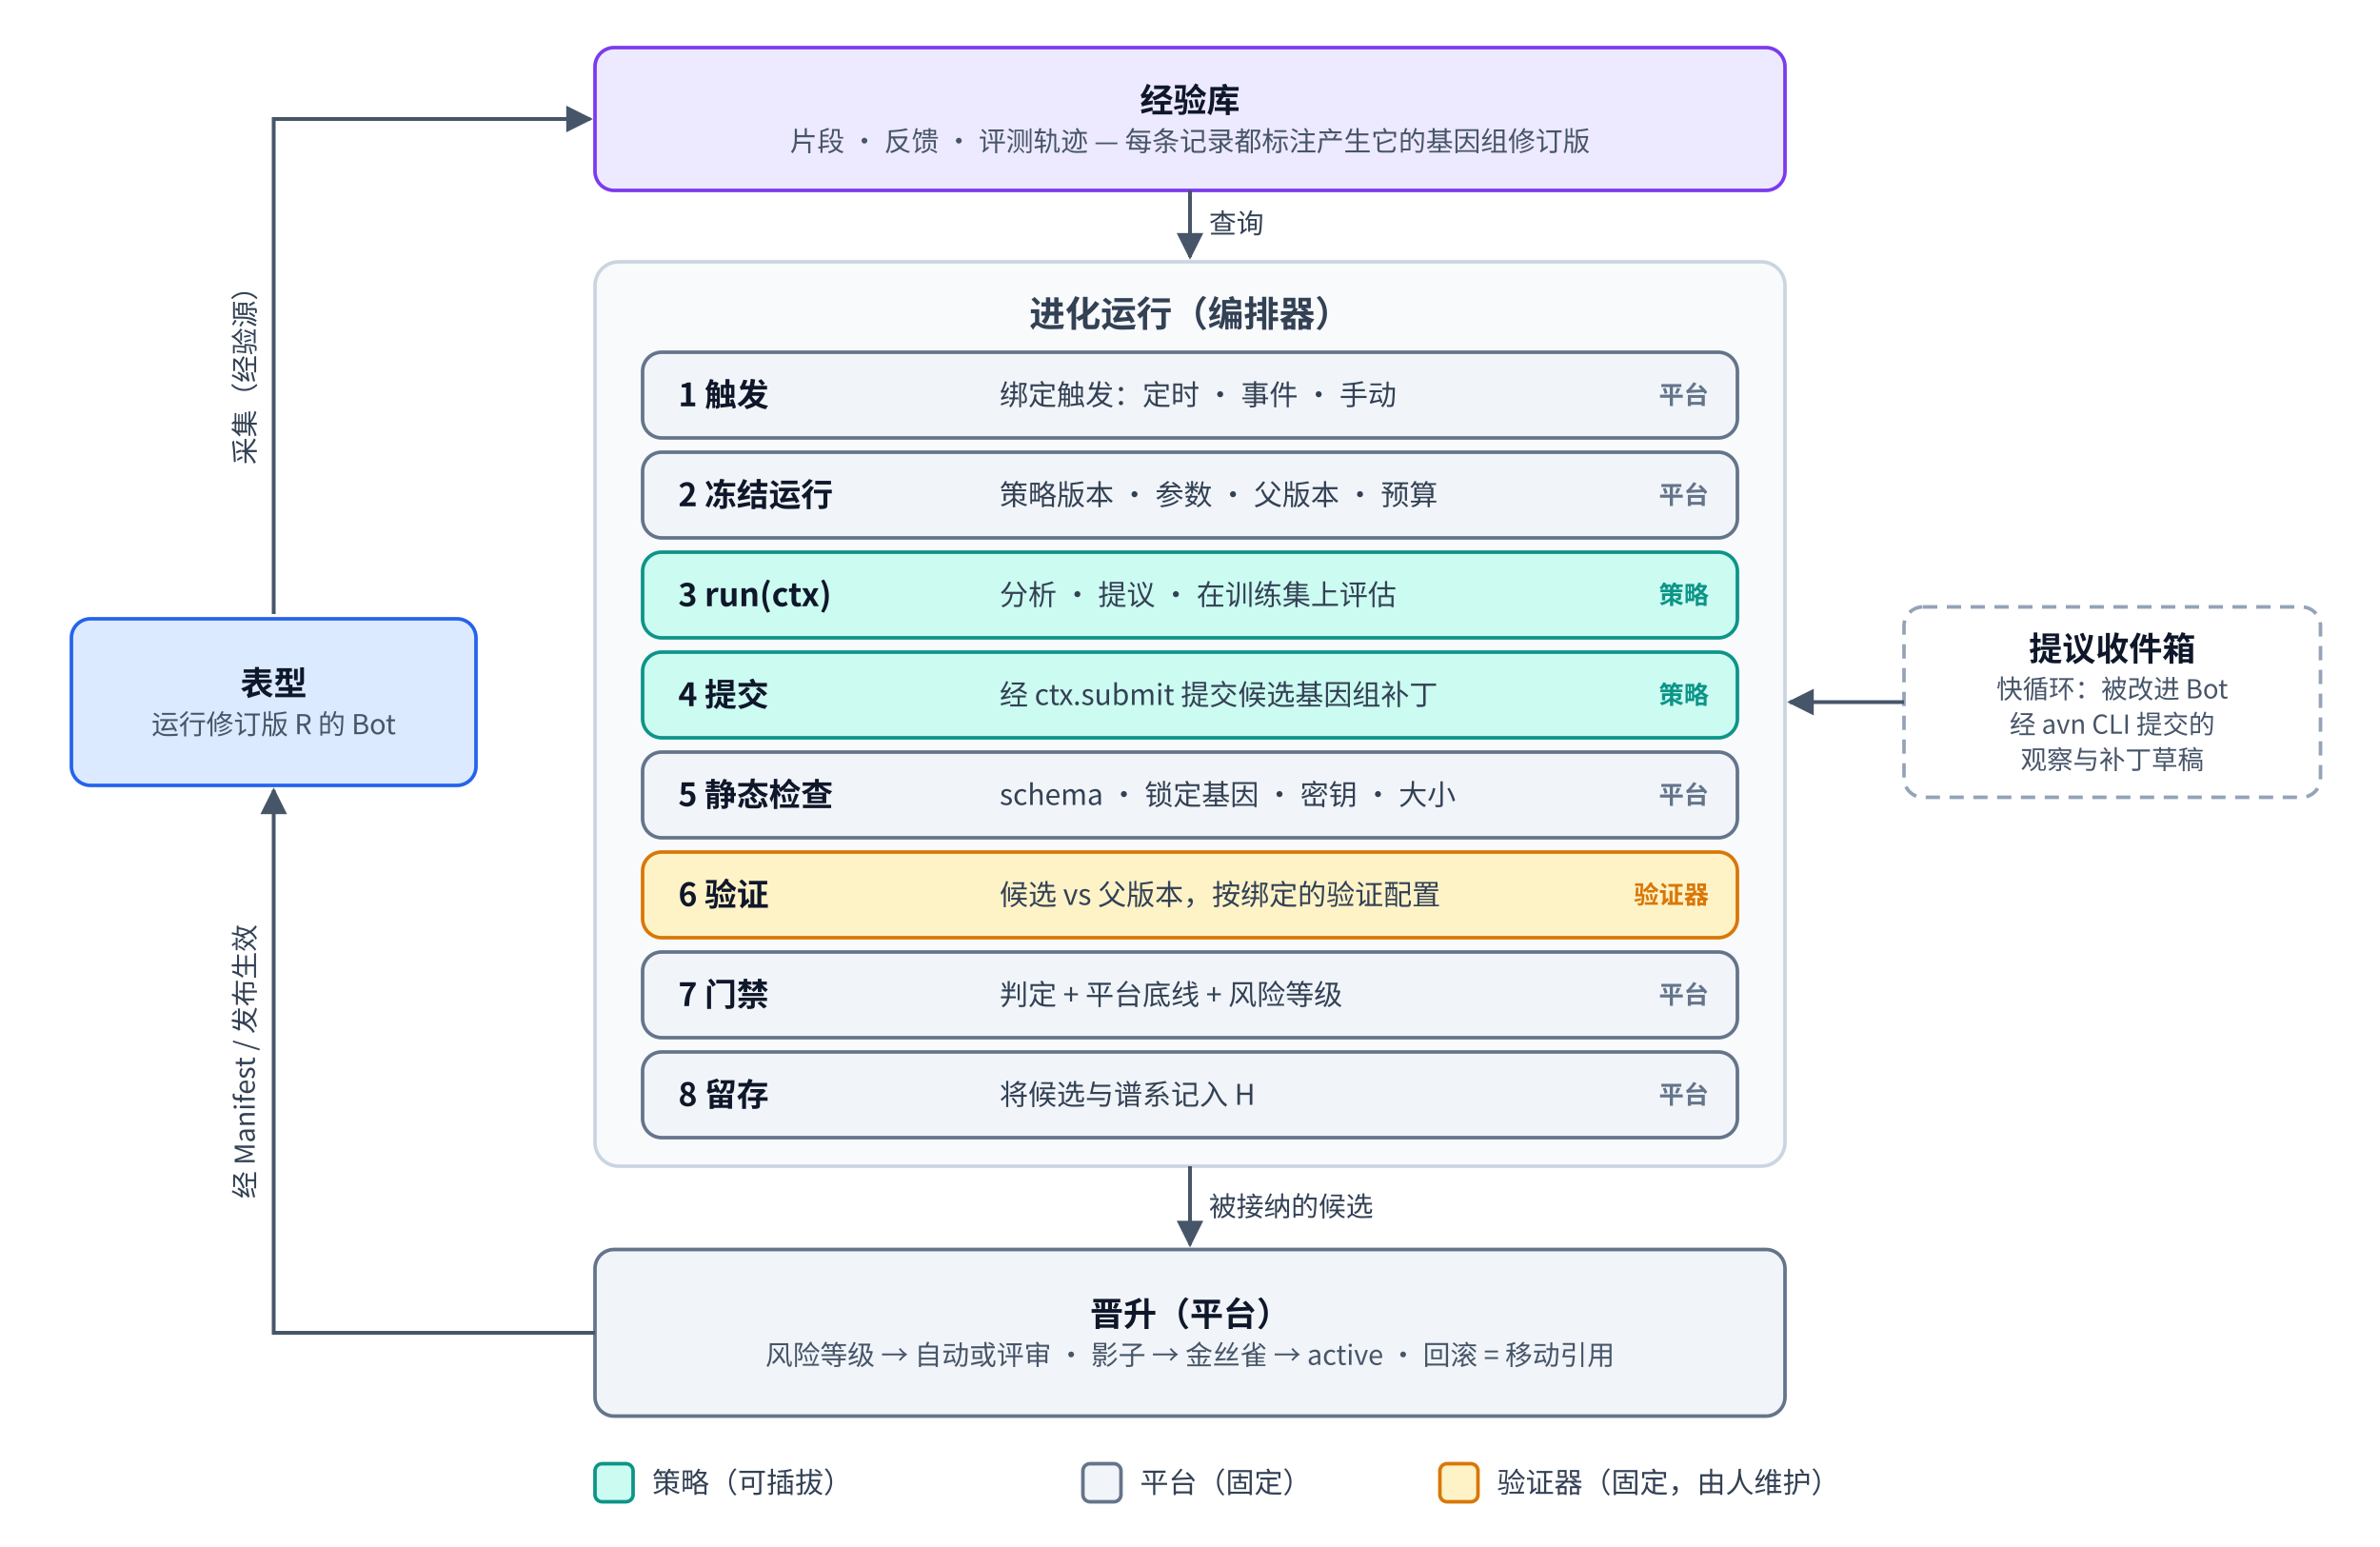
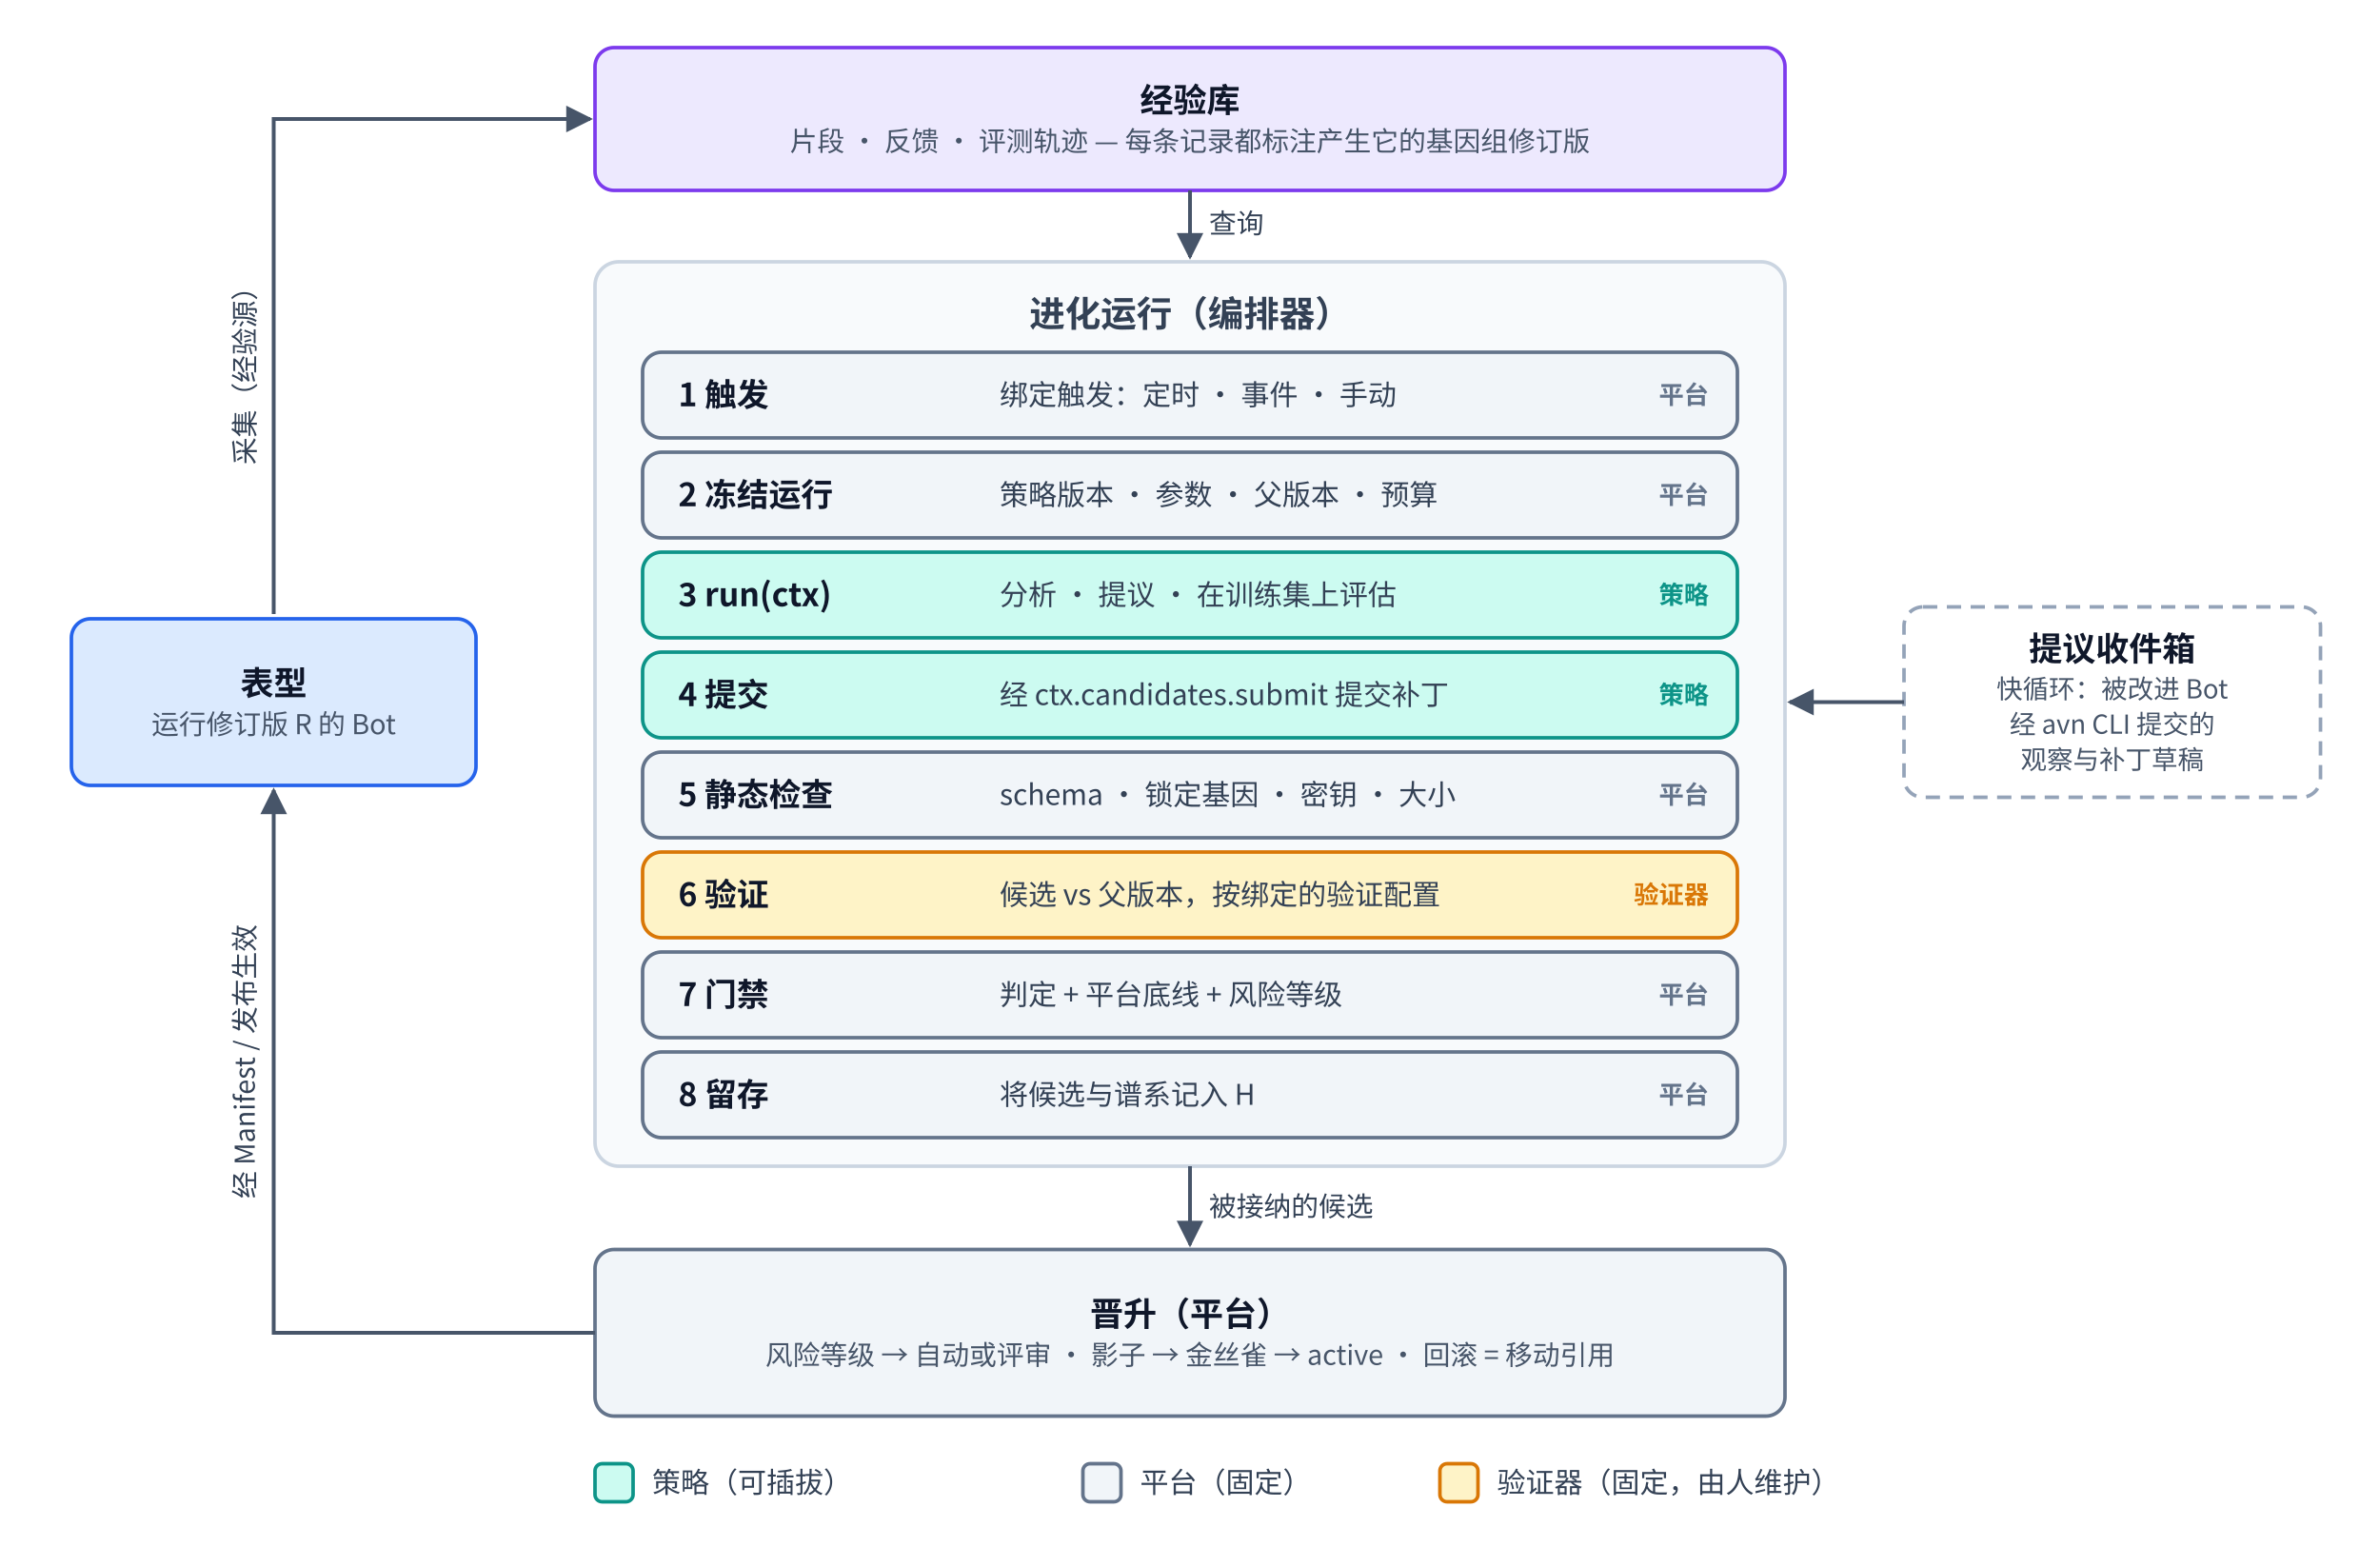
<svg xmlns="http://www.w3.org/2000/svg" width="1000" height="650" viewBox="0 0 1000 650" font-family="'PingFang SC','Hiragino Sans GB','Microsoft YaHei','Noto Sans CJK SC','Source Han Sans SC',system-ui,-apple-system,'Segoe UI',Roboto,'Helvetica Neue',Arial,sans-serif" role="img" aria-label="第 2 层改进循环与快循环收件箱">
  <defs>
    <marker id="ah" viewBox="0 0 10 10" refX="9" refY="5" markerWidth="7" markerHeight="7" orient="auto-start-reverse">
      <path d="M0 0 L10 5 L0 10 z" fill="#475569" />
    </marker>
    <marker id="ahl" viewBox="0 0 10 10" refX="9" refY="5" markerWidth="6" markerHeight="6" orient="auto-start-reverse">
      <path d="M0 0 L10 5 L0 10 z" fill="#94a3b8" />
    </marker>
  </defs>
  <rect width="1000" height="650" fill="#ffffff" />
  <rect x="250" y="20" width="500" height="60" rx="8" fill="#ede9fe" stroke="#7c3aed" stroke-width="1.5" />
  <text x="500.0" y="42.237" font-size="14" font-weight="600" fill="#0f172a" text-anchor="middle" dominant-baseline="middle">经验库</text>
  <text x="500.0" y="59.45" font-size="11.5" font-weight="400" fill="#475569" text-anchor="middle" dominant-baseline="middle">片段 · 反馈 · 评测轨迹 — 每条记录都标注产生它的基因组修订版</text>
  <rect x="30" y="260" width="170" height="70" rx="8" fill="#dbeafe" stroke="#2563eb" stroke-width="1.5" />
  <text x="115.0" y="287.238" font-size="14" font-weight="600" fill="#0f172a" text-anchor="middle" dominant-baseline="middle">表型</text>
  <text x="115.0" y="304.45" font-size="11.5" font-weight="400" fill="#475569" text-anchor="middle" dominant-baseline="middle">运行修订版 R 的 Bot</text>
  <rect x="250" y="110" width="500" height="380" rx="10" fill="#f8fafc" stroke="#cbd5e1" stroke-width="1.5" />
  <text x="500" y="132" font-size="15" font-weight="700" fill="#334155" text-anchor="middle" dominant-baseline="middle">进化运行（编排器）</text>
  <rect x="270" y="148" width="460" height="36" rx="8" fill="#f1f5f9" stroke="#64748b" stroke-width="1.5" />
  <text x="285" y="166" font-size="13.5" font-weight="600" fill="#0f172a" text-anchor="start" dominant-baseline="middle">1  触发</text>
  <text x="420" y="166" font-size="12" font-weight="400" fill="#334155" text-anchor="start" dominant-baseline="middle">绑定触发：定时 · 事件 · 手动</text>
  <text x="718" y="166" font-size="10.5" font-weight="700" fill="#64748b" text-anchor="end" dominant-baseline="middle">平台</text>
  <rect x="270" y="190" width="460" height="36" rx="8" fill="#f1f5f9" stroke="#64748b" stroke-width="1.5" />
  <text x="285" y="208" font-size="13.5" font-weight="600" fill="#0f172a" text-anchor="start" dominant-baseline="middle">2  冻结运行</text>
  <text x="420" y="208" font-size="12" font-weight="400" fill="#334155" text-anchor="start" dominant-baseline="middle">策略版本 · 参数 · 父版本 · 预算</text>
  <text x="718" y="208" font-size="10.5" font-weight="700" fill="#64748b" text-anchor="end" dominant-baseline="middle">平台</text>
  <rect x="270" y="232" width="460" height="36" rx="8" fill="#ccfbf1" stroke="#0d9488" stroke-width="1.5" />
  <text x="285" y="250" font-size="13.5" font-weight="600" fill="#0f172a" text-anchor="start" dominant-baseline="middle">3  run(ctx)</text>
  <text x="420" y="250" font-size="12" font-weight="400" fill="#334155" text-anchor="start" dominant-baseline="middle">分析 · 提议 · 在训练集上评估</text>
  <text x="718" y="250" font-size="10.5" font-weight="700" fill="#0d9488" text-anchor="end" dominant-baseline="middle">策略</text>
  <rect x="270" y="274" width="460" height="36" rx="8" fill="#ccfbf1" stroke="#0d9488" stroke-width="1.5" />
  <text x="285" y="292" font-size="13.5" font-weight="600" fill="#0f172a" text-anchor="start" dominant-baseline="middle">4  提交</text>
-   <text x="420" y="292" font-size="12" font-weight="400" fill="#334155" text-anchor="start" dominant-baseline="middle">经 ctx.submit 提交候选基因组补丁</text>
+   <text x="420" y="292" font-size="12" font-weight="400" fill="#334155" text-anchor="start" dominant-baseline="middle">经 ctx.candidates.submit 提交补丁</text>
  <text x="718" y="292" font-size="10.5" font-weight="700" fill="#0d9488" text-anchor="end" dominant-baseline="middle">策略</text>
  <rect x="270" y="316" width="460" height="36" rx="8" fill="#f1f5f9" stroke="#64748b" stroke-width="1.5" />
  <text x="285" y="334" font-size="13.5" font-weight="600" fill="#0f172a" text-anchor="start" dominant-baseline="middle">5  静态检查</text>
  <text x="420" y="334" font-size="12" font-weight="400" fill="#334155" text-anchor="start" dominant-baseline="middle">schema · 锁定基因 · 密钥 · 大小</text>
  <text x="718" y="334" font-size="10.5" font-weight="700" fill="#64748b" text-anchor="end" dominant-baseline="middle">平台</text>
  <rect x="270" y="358" width="460" height="36" rx="8" fill="#fef3c7" stroke="#d97706" stroke-width="1.5" />
  <text x="285" y="376" font-size="13.5" font-weight="600" fill="#0f172a" text-anchor="start" dominant-baseline="middle">6  验证</text>
  <text x="420" y="376" font-size="12" font-weight="400" fill="#334155" text-anchor="start" dominant-baseline="middle">候选 vs 父版本，按绑定的验证配置</text>
  <text x="718" y="376" font-size="10.5" font-weight="700" fill="#d97706" text-anchor="end" dominant-baseline="middle">验证器</text>
  <rect x="270" y="400" width="460" height="36" rx="8" fill="#f1f5f9" stroke="#64748b" stroke-width="1.5" />
  <text x="285" y="418" font-size="13.5" font-weight="600" fill="#0f172a" text-anchor="start" dominant-baseline="middle">7  门禁</text>
  <text x="420" y="418" font-size="12" font-weight="400" fill="#334155" text-anchor="start" dominant-baseline="middle">判定 + 平台底线 + 风险等级</text>
  <text x="718" y="418" font-size="10.5" font-weight="700" fill="#64748b" text-anchor="end" dominant-baseline="middle">平台</text>
  <rect x="270" y="442" width="460" height="36" rx="8" fill="#f1f5f9" stroke="#64748b" stroke-width="1.5" />
  <text x="285" y="460" font-size="13.5" font-weight="600" fill="#0f172a" text-anchor="start" dominant-baseline="middle">8  留存</text>
  <text x="420" y="460" font-size="12" font-weight="400" fill="#334155" text-anchor="start" dominant-baseline="middle">将候选与谱系记入 H</text>
  <text x="718" y="460" font-size="10.5" font-weight="700" fill="#64748b" text-anchor="end" dominant-baseline="middle">平台</text>
  <rect x="250" y="525" width="500" height="70" rx="8" fill="#f1f5f9" stroke="#64748b" stroke-width="1.5" />
  <text x="500.0" y="552.238" font-size="14" font-weight="600" fill="#0f172a" text-anchor="middle" dominant-baseline="middle">晋升（平台）</text>
  <text x="500.0" y="569.45" font-size="11.5" font-weight="400" fill="#475569" text-anchor="middle" dominant-baseline="middle">风险等级 → 自动或评审  ·  影子 → 金丝雀 → active  ·  回滚 = 移动引用</text>
  <rect x="800" y="255" width="175" height="80" rx="8" fill="#ffffff" stroke="#94a3b8" stroke-width="1.5" stroke-dasharray="6 4" />
  <text x="887.5" y="272.725" font-size="14" font-weight="600" fill="#0f172a" text-anchor="middle" dominant-baseline="middle">提议收件箱</text>
  <text x="887.5" y="289.6" font-size="11" font-weight="400" fill="#475569" text-anchor="middle" dominant-baseline="middle">快循环：被改进 Bot</text>
  <text x="887.5" y="304.45" font-size="11" font-weight="400" fill="#475569" text-anchor="middle" dominant-baseline="middle">经 avn CLI 提交的</text>
  <text x="887.5" y="319.3" font-size="11" font-weight="400" fill="#475569" text-anchor="middle" dominant-baseline="middle">观察与补丁草稿</text>
  <path d="M 115 258 L 115 50 L 248 50" fill="none" stroke="#475569" stroke-width="1.6" marker-end="url(#ah)" />
  <text x="103" y="155" font-size="11.5" font-weight="400" fill="#334155" text-anchor="middle" dominant-baseline="middle" transform="rotate(-90 103 155)">采集（经验源）</text>
  <path d="M 500 80 L 500 108" fill="none" stroke="#475569" stroke-width="1.6" marker-end="url(#ah)" />
  <text x="508" y="94" font-size="11.5" font-weight="400" fill="#334155" text-anchor="start" dominant-baseline="middle">查询</text>
  <path d="M 500 490 L 500 523" fill="none" stroke="#475569" stroke-width="1.6" marker-end="url(#ah)" />
  <text x="508" y="507" font-size="11.5" font-weight="400" fill="#334155" text-anchor="start" dominant-baseline="middle">被接纳的候选</text>
  <path d="M 250 560 L 115 560 L 115 332" fill="none" stroke="#475569" stroke-width="1.6" marker-end="url(#ah)" />
  <text x="103" y="446" font-size="11.5" font-weight="400" fill="#334155" text-anchor="middle" dominant-baseline="middle" transform="rotate(-90 103 446)">经 Manifest / 发布生效</text>
  <path d="M 800 295 L 752 295" fill="none" stroke="#475569" stroke-width="1.6" marker-end="url(#ah)" />
  <rect x="250" y="615" width="16" height="16" rx="3" fill="#ccfbf1" stroke="#0d9488" stroke-width="1.5" />
  <text x="274" y="623" font-size="12" font-weight="400" fill="#334155" text-anchor="start" dominant-baseline="middle">策略（可插拔）</text>
  <rect x="455" y="615" width="16" height="16" rx="3" fill="#f1f5f9" stroke="#64748b" stroke-width="1.5" />
  <text x="479" y="623" font-size="12" font-weight="400" fill="#334155" text-anchor="start" dominant-baseline="middle">平台（固定）</text>
  <rect x="605" y="615" width="16" height="16" rx="3" fill="#fef3c7" stroke="#d97706" stroke-width="1.5" />
  <text x="629" y="623" font-size="12" font-weight="400" fill="#334155" text-anchor="start" dominant-baseline="middle">验证器（固定，由人维护）</text>
</svg>
